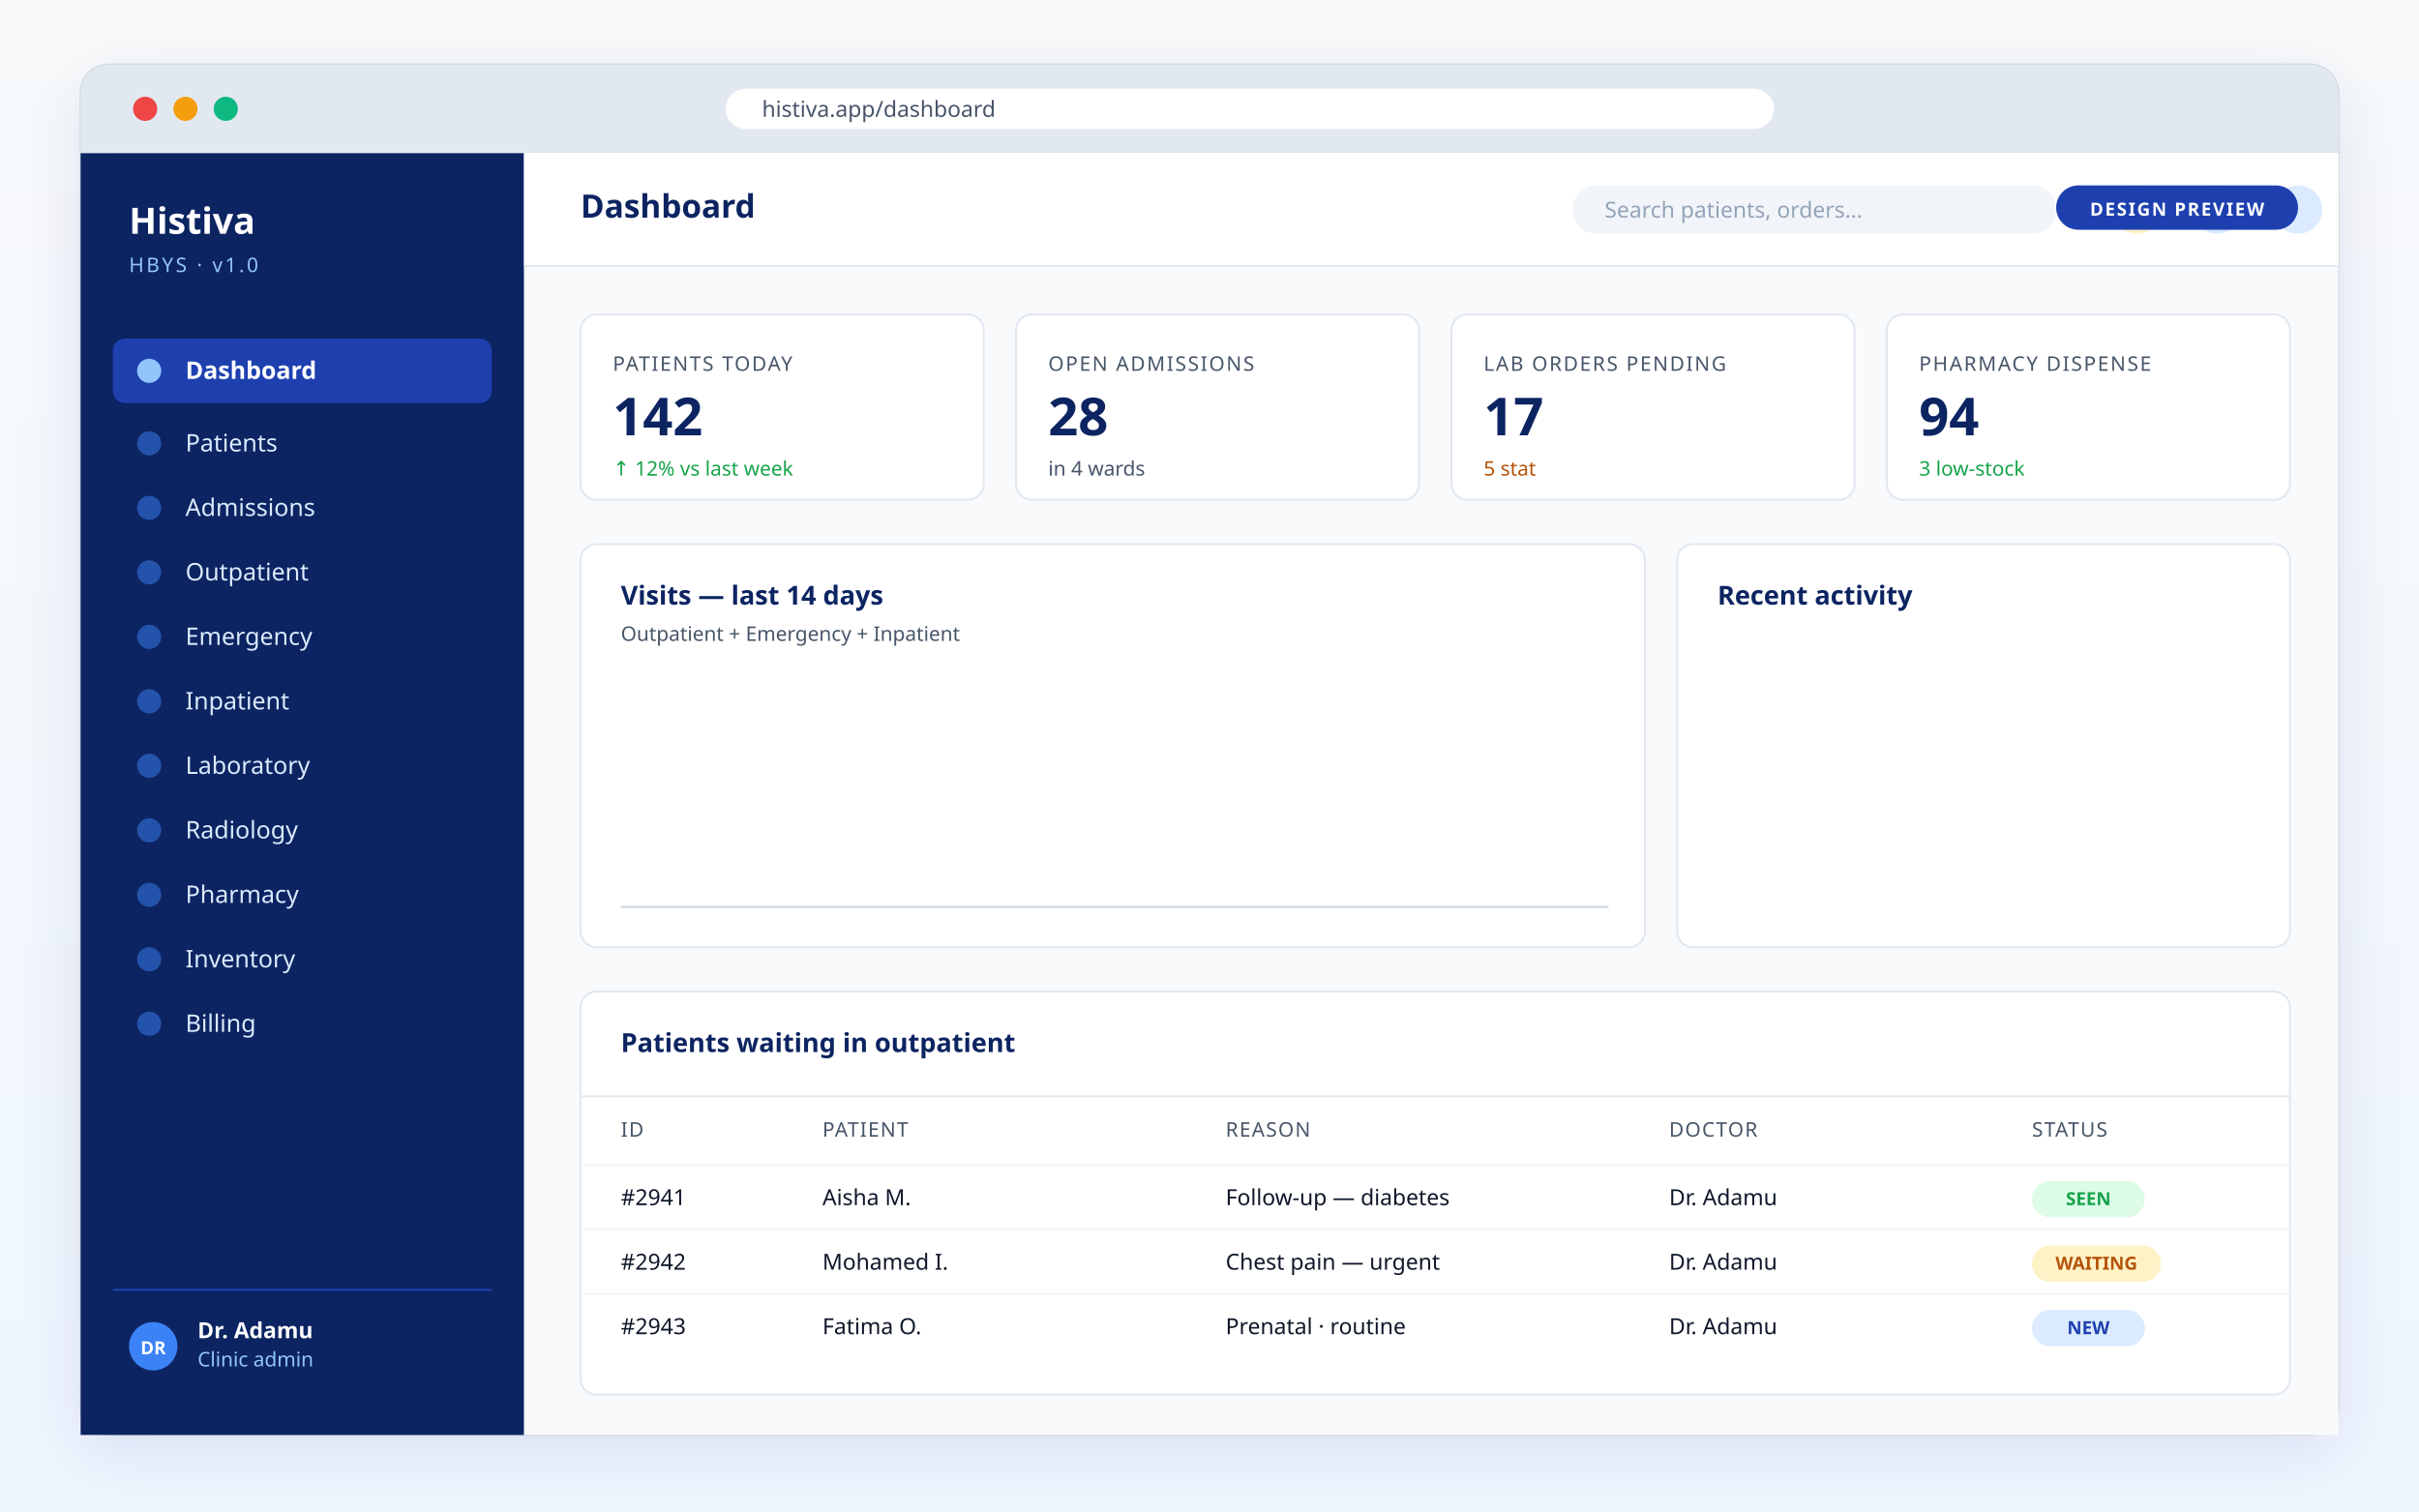
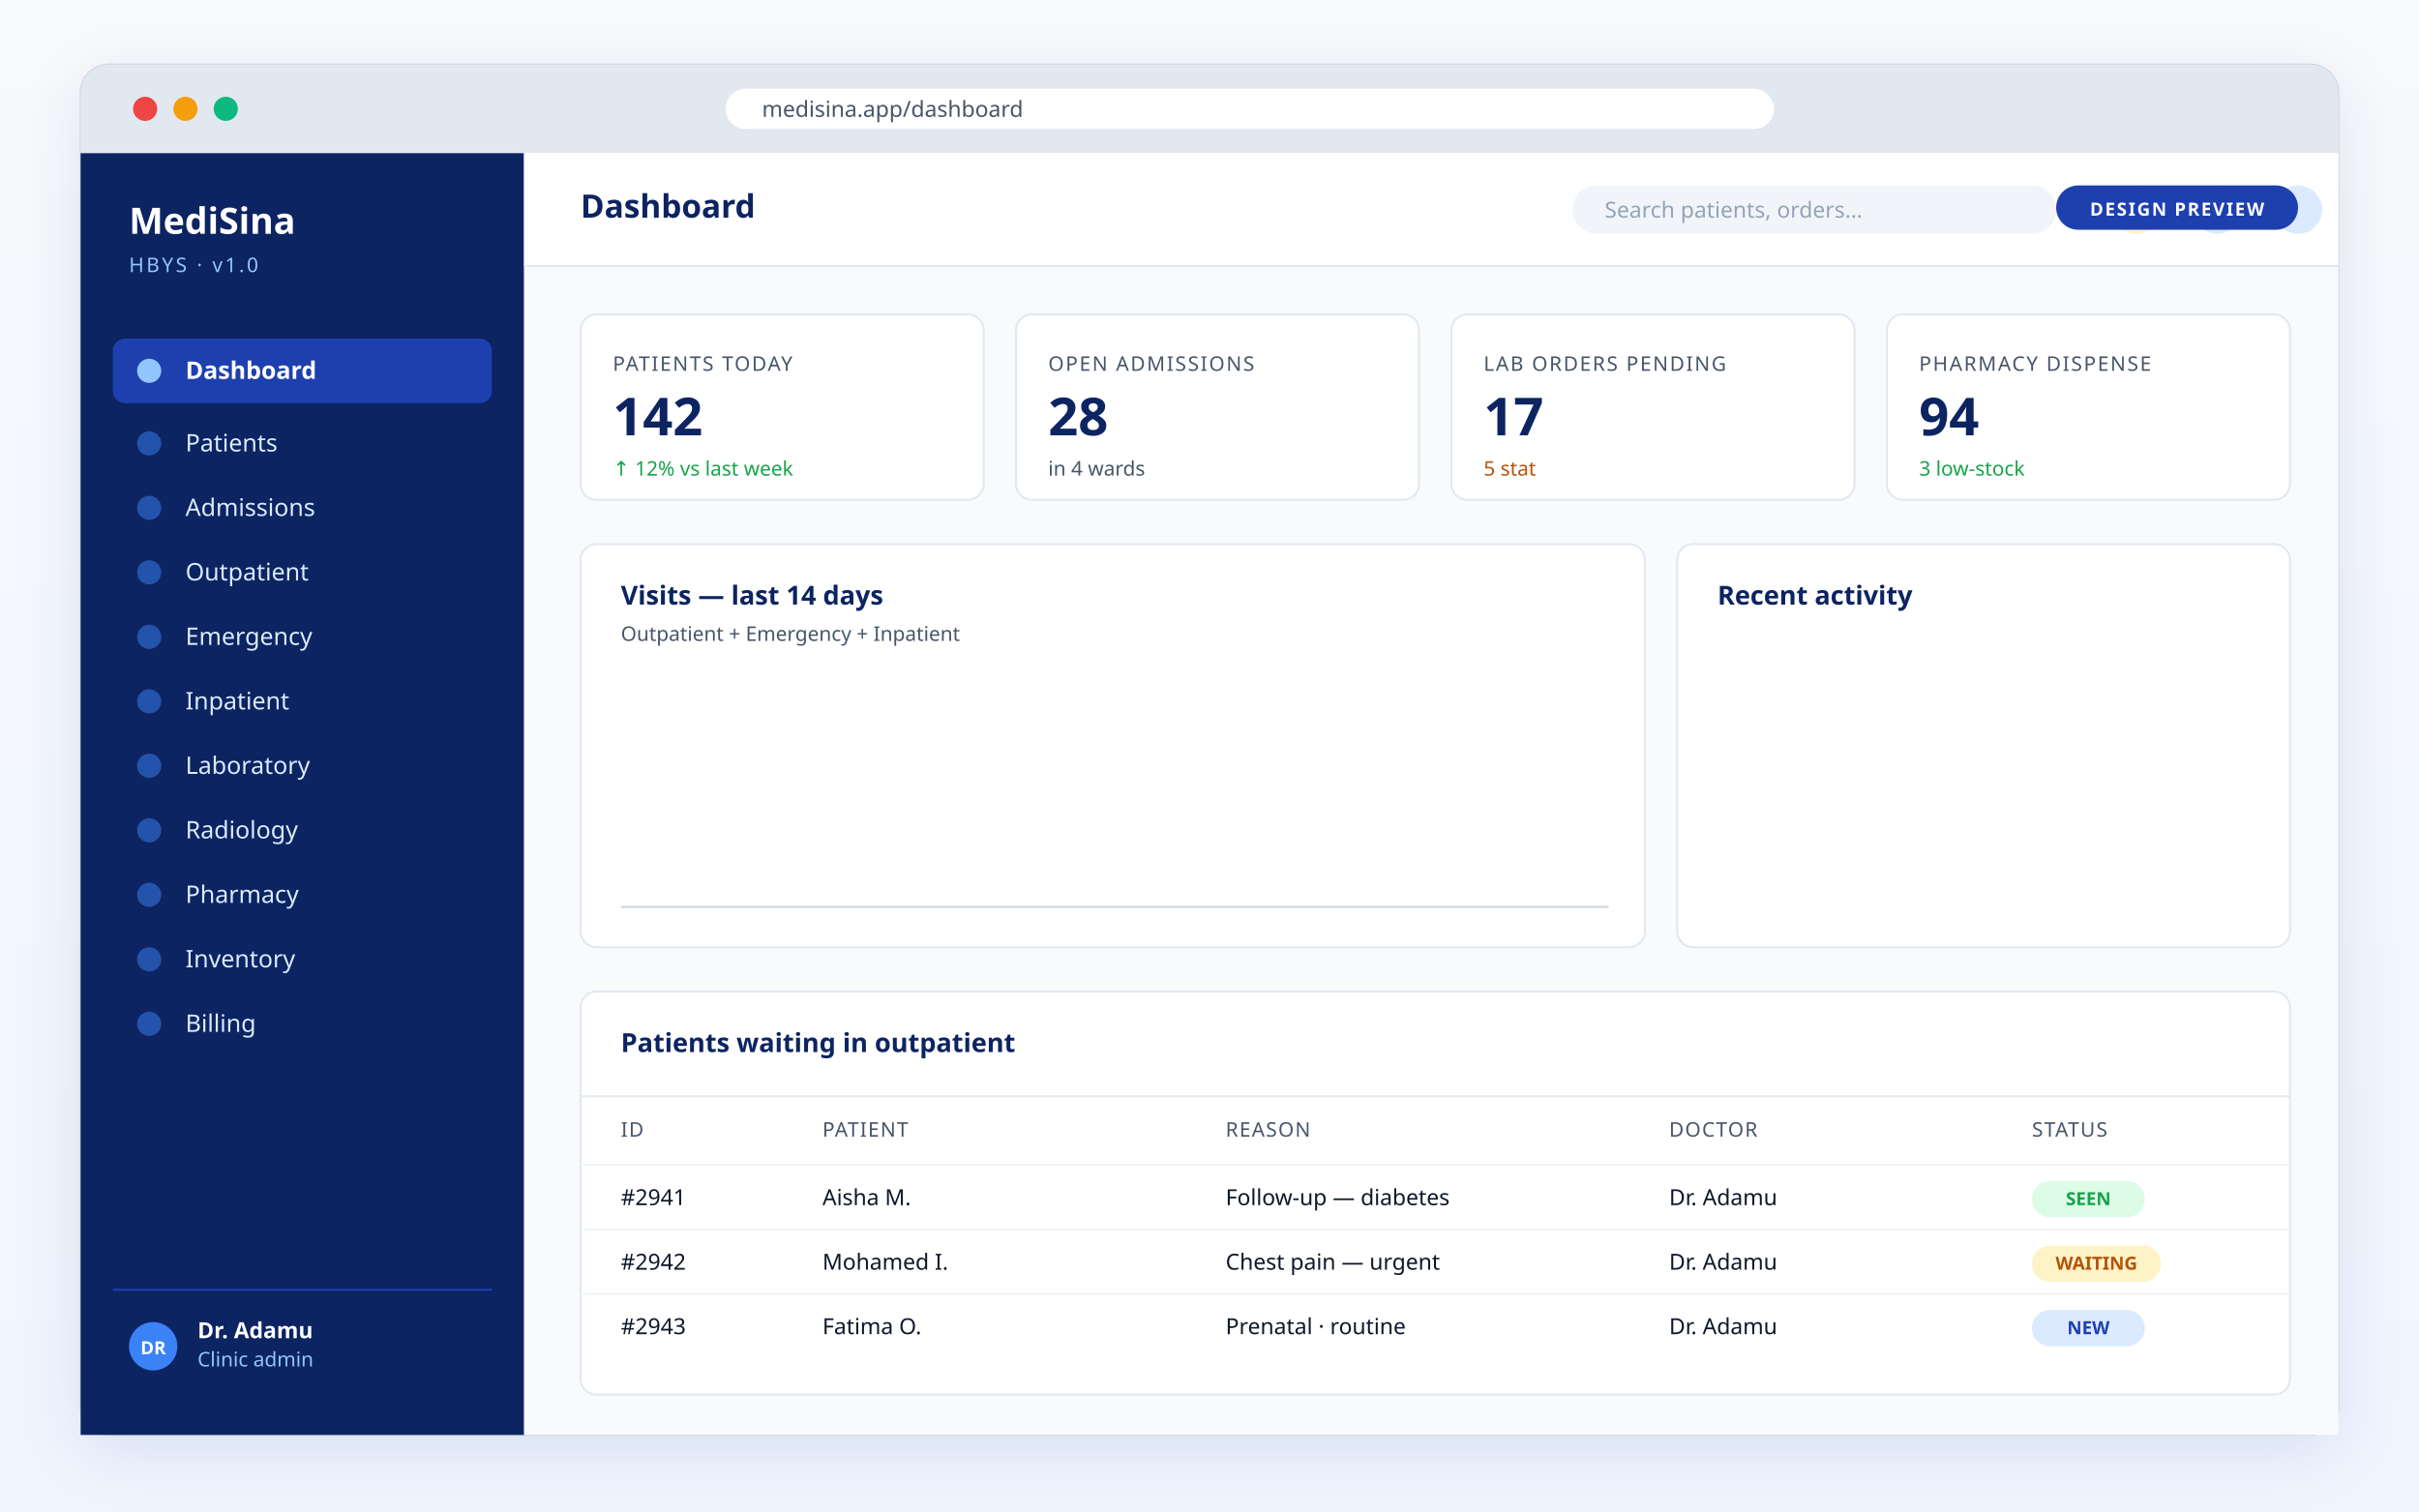
- <svg xmlns="http://www.w3.org/2000/svg" viewBox="0 0 1200 750" role="img" aria-label="Design preview of the Histiva dashboard">
+ <svg xmlns="http://www.w3.org/2000/svg" viewBox="0 0 1200 750" role="img" aria-label="Design preview of the MediSina dashboard">
  <defs>
    <linearGradient id="bg" x1="0" y1="0" x2="0" y2="1">
      <stop offset="0%" stop-color="#f8fafc" />
      <stop offset="100%" stop-color="#eff6ff" />
    </linearGradient>
    <filter id="shadow" x="-5%" y="-5%" width="110%" height="115%">
      <feDropShadow dx="0" dy="8" stdDeviation="16" flood-color="#0c2461" flood-opacity="0.10" />
    </filter>
  </defs>
  <rect width="1200" height="750" fill="url(#bg)" />
  <g filter="url(#shadow)">
    <rect x="40" y="32" width="1120" height="680" rx="14" fill="#ffffff" stroke="#cbd5e1" stroke-width="1" />
    <rect x="40" y="32" width="1120" height="44" rx="14" fill="#e2e8f0" />
    <rect x="40" y="62" width="1120" height="14" fill="#e2e8f0" />
    <circle cx="72" cy="54" r="6" fill="#ef4444" />
    <circle cx="92" cy="54" r="6" fill="#f59e0b" />
    <circle cx="112" cy="54" r="6" fill="#10b981" />
    <rect x="360" y="44" width="520" height="20" rx="10" fill="#ffffff" />
-     <text x="378" y="58" font-family="ui-sans-serif, system-ui, sans-serif" font-size="11" fill="#475569">histiva.app/dashboard</text>
+     <text x="378" y="58" font-family="ui-sans-serif, system-ui, sans-serif" font-size="11" fill="#475569">medisina.app/dashboard</text>
  </g>
  <rect x="40" y="76" width="220" height="636" fill="#0c2461" />
-   <text x="64" y="116" font-family="ui-sans-serif, system-ui, sans-serif" font-size="18" font-weight="700" fill="#ffffff">Histiva</text>
+   <text x="64" y="116" font-family="ui-sans-serif, system-ui, sans-serif" font-size="18" font-weight="700" fill="#ffffff">MediSina</text>
  <text x="64" y="135" font-family="ui-sans-serif, system-ui, sans-serif" font-size="10" fill="#93c5fd" letter-spacing="1.2">HBYS · v1.0</text>
  <g font-family="ui-sans-serif, system-ui, sans-serif" font-size="12" fill="#dbeafe">
    <rect x="56" y="168" width="188" height="32" rx="6" fill="#1e40af" />
    <circle cx="74" cy="184" r="6" fill="#93c5fd" />
    <text x="92" y="188" fill="#ffffff" font-weight="600">Dashboard</text>
    <circle cx="74" cy="220" r="6" fill="#3b82f6" opacity="0.5" />
    <text x="92" y="224">Patients</text>
    <circle cx="74" cy="252" r="6" fill="#3b82f6" opacity="0.5" />
    <text x="92" y="256">Admissions</text>
    <circle cx="74" cy="284" r="6" fill="#3b82f6" opacity="0.5" />
    <text x="92" y="288">Outpatient</text>
    <circle cx="74" cy="316" r="6" fill="#3b82f6" opacity="0.5" />
    <text x="92" y="320">Emergency</text>
    <circle cx="74" cy="348" r="6" fill="#3b82f6" opacity="0.5" />
    <text x="92" y="352">Inpatient</text>
    <circle cx="74" cy="380" r="6" fill="#3b82f6" opacity="0.5" />
    <text x="92" y="384">Laboratory</text>
    <circle cx="74" cy="412" r="6" fill="#3b82f6" opacity="0.5" />
    <text x="92" y="416">Radiology</text>
    <circle cx="74" cy="444" r="6" fill="#3b82f6" opacity="0.5" />
    <text x="92" y="448">Pharmacy</text>
    <circle cx="74" cy="476" r="6" fill="#3b82f6" opacity="0.5" />
    <text x="92" y="480">Inventory</text>
    <circle cx="74" cy="508" r="6" fill="#3b82f6" opacity="0.5" />
    <text x="92" y="512">Billing</text>
  </g>
  <line x1="56" y1="640" x2="244" y2="640" stroke="#1e40af" stroke-width="1" />
  <circle cx="76" cy="668" r="12" fill="#3b82f6" />
  <text x="76" y="672" font-family="ui-sans-serif, system-ui, sans-serif" font-size="9" fill="#ffffff" font-weight="700" text-anchor="middle">DR</text>
  <text x="98" y="664" font-family="ui-sans-serif, system-ui, sans-serif" font-size="11" fill="#ffffff" font-weight="600">Dr. Adamu</text>
  <text x="98" y="678" font-family="ui-sans-serif, system-ui, sans-serif" font-size="10" fill="#93c5fd">Clinic admin</text>
  <rect x="260" y="76" width="900" height="636" fill="#f8fafc" />
  <rect x="260" y="76" width="900" height="56" fill="#ffffff" />
  <line x1="260" y1="132" x2="1160" y2="132" stroke="#e2e8f0" stroke-width="1" />
  <text x="288" y="108" font-family="ui-sans-serif, system-ui, sans-serif" font-size="16" font-weight="700" fill="#0c2461">Dashboard</text>
  <rect x="780" y="92" width="240" height="24" rx="12" fill="#f1f5f9" />
  <text x="796" y="108" font-family="ui-sans-serif, system-ui, sans-serif" font-size="11" fill="#94a3b8">Search patients, orders…</text>
  <circle cx="1060" cy="104" r="12" fill="#fef3c7" />
  <text x="1060" y="108" font-family="ui-sans-serif, system-ui, sans-serif" font-size="10" fill="#b45309" font-weight="700" text-anchor="middle">3</text>
  <circle cx="1100" cy="104" r="12" fill="#dbeafe" />
  <circle cx="1140" cy="104" r="12" fill="#dbeafe" />
  <g font-family="ui-sans-serif, system-ui, sans-serif">
    <g transform="translate(288, 156)">
      <rect width="200" height="92" rx="8" fill="#ffffff" stroke="#e2e8f0" />
      <text x="16" y="28" font-size="10" fill="#475569" letter-spacing="0.8">PATIENTS TODAY</text>
      <text x="16" y="60" font-size="26" font-weight="700" fill="#0c2461">142</text>
      <text x="16" y="80" font-size="10" fill="#16a34a">↑ 12% vs last week</text>
    </g>
    <g transform="translate(504, 156)">
      <rect width="200" height="92" rx="8" fill="#ffffff" stroke="#e2e8f0" />
      <text x="16" y="28" font-size="10" fill="#475569" letter-spacing="0.8">OPEN ADMISSIONS</text>
      <text x="16" y="60" font-size="26" font-weight="700" fill="#0c2461">28</text>
      <text x="16" y="80" font-size="10" fill="#475569">in 4 wards</text>
    </g>
    <g transform="translate(720, 156)">
      <rect width="200" height="92" rx="8" fill="#ffffff" stroke="#e2e8f0" />
      <text x="16" y="28" font-size="10" fill="#475569" letter-spacing="0.8">LAB ORDERS PENDING</text>
      <text x="16" y="60" font-size="26" font-weight="700" fill="#0c2461">17</text>
      <text x="16" y="80" font-size="10" fill="#b45309">5 stat</text>
    </g>
    <g transform="translate(936, 156)">
      <rect width="200" height="92" rx="8" fill="#ffffff" stroke="#e2e8f0" />
      <text x="16" y="28" font-size="10" fill="#475569" letter-spacing="0.8">PHARMACY DISPENSE</text>
      <text x="16" y="60" font-size="26" font-weight="700" fill="#0c2461">94</text>
      <text x="16" y="80" font-size="10" fill="#16a34a">3 low-stock</text>
    </g>
  </g>
  <g font-family="ui-sans-serif, system-ui, sans-serif" transform="translate(288, 270)">
    <rect width="528" height="200" rx="8" fill="#ffffff" stroke="#e2e8f0" />
    <text x="20" y="30" font-size="13" font-weight="600" fill="#0c2461">Visits — last 14 days</text>
    <text x="20" y="48" font-size="10" fill="#475569">Outpatient + Emergency + Inpatient</text>
    <g transform="translate(20, 80)">
      <rect x="0" y="100" width="22" height="0" rx="2" fill="#1e40af">
        <animate attributeName="height" from="0" to="40" dur="0.5s" begin="0.2s" fill="freeze" />
        <animate attributeName="y" from="100" to="60" dur="0.5s" begin="0.2s" fill="freeze" />
      </rect>
      <rect x="36" y="100" width="22" height="0" rx="2" fill="#1e40af">
        <animate attributeName="height" from="0" to="52" dur="0.5s" begin="0.25s" fill="freeze" />
        <animate attributeName="y" from="100" to="48" dur="0.5s" begin="0.25s" fill="freeze" />
      </rect>
      <rect x="72" y="100" width="22" height="0" rx="2" fill="#1e40af">
        <animate attributeName="height" from="0" to="60" dur="0.5s" begin="0.3s" fill="freeze" />
        <animate attributeName="y" from="100" to="40" dur="0.5s" begin="0.3s" fill="freeze" />
      </rect>
      <rect x="108" y="100" width="22" height="0" rx="2" fill="#1e40af">
        <animate attributeName="height" from="0" to="44" dur="0.5s" begin="0.35s" fill="freeze" />
        <animate attributeName="y" from="100" to="56" dur="0.5s" begin="0.35s" fill="freeze" />
      </rect>
      <rect x="144" y="100" width="22" height="0" rx="2" fill="#1e40af">
        <animate attributeName="height" from="0" to="68" dur="0.5s" begin="0.4s" fill="freeze" />
        <animate attributeName="y" from="100" to="32" dur="0.5s" begin="0.4s" fill="freeze" />
      </rect>
      <rect x="180" y="100" width="22" height="0" rx="2" fill="#1e40af">
        <animate attributeName="height" from="0" to="64" dur="0.5s" begin="0.45s" fill="freeze" />
        <animate attributeName="y" from="100" to="36" dur="0.5s" begin="0.45s" fill="freeze" />
      </rect>
      <rect x="216" y="100" width="22" height="0" rx="2" fill="#1e40af">
        <animate attributeName="height" from="0" to="56" dur="0.5s" begin="0.5s" fill="freeze" />
        <animate attributeName="y" from="100" to="44" dur="0.5s" begin="0.5s" fill="freeze" />
      </rect>
      <rect x="252" y="100" width="22" height="0" rx="2" fill="#3b82f6">
        <animate attributeName="height" from="0" to="76" dur="0.5s" begin="0.55s" fill="freeze" />
        <animate attributeName="y" from="100" to="24" dur="0.5s" begin="0.55s" fill="freeze" />
      </rect>
      <rect x="288" y="100" width="22" height="0" rx="2" fill="#3b82f6">
        <animate attributeName="height" from="0" to="64" dur="0.5s" begin="0.6s" fill="freeze" />
        <animate attributeName="y" from="100" to="36" dur="0.5s" begin="0.6s" fill="freeze" />
      </rect>
      <rect x="324" y="100" width="22" height="0" rx="2" fill="#3b82f6">
        <animate attributeName="height" from="0" to="84" dur="0.5s" begin="0.65s" fill="freeze" />
        <animate attributeName="y" from="100" to="16" dur="0.5s" begin="0.65s" fill="freeze" />
      </rect>
      <rect x="360" y="100" width="22" height="0" rx="2" fill="#3b82f6">
        <animate attributeName="height" from="0" to="72" dur="0.5s" begin="0.7s" fill="freeze" />
        <animate attributeName="y" from="100" to="28" dur="0.5s" begin="0.7s" fill="freeze" />
      </rect>
      <rect x="396" y="100" width="22" height="0" rx="2" fill="#3b82f6">
        <animate attributeName="height" from="0" to="60" dur="0.5s" begin="0.75s" fill="freeze" />
        <animate attributeName="y" from="100" to="40" dur="0.5s" begin="0.75s" fill="freeze" />
      </rect>
      <rect x="432" y="100" width="22" height="0" rx="2" fill="#3b82f6">
        <animate attributeName="height" from="0" to="80" dur="0.5s" begin="0.8s" fill="freeze" />
        <animate attributeName="y" from="100" to="20" dur="0.5s" begin="0.8s" fill="freeze" />
      </rect>
      <rect x="468" y="100" width="22" height="0" rx="2" fill="#3b82f6">
        <animate attributeName="height" from="0" to="88" dur="0.5s" begin="0.85s" fill="freeze" />
        <animate attributeName="y" from="100" to="12" dur="0.5s" begin="0.85s" fill="freeze" />
      </rect>
    </g>
    <line x1="20" y1="180" x2="510" y2="180" stroke="#cbd5e1" stroke-width="1" />
  </g>
  <g font-family="ui-sans-serif, system-ui, sans-serif" transform="translate(832, 270)">
    <rect width="304" height="200" rx="8" fill="#ffffff" stroke="#e2e8f0" />
    <text x="20" y="30" font-size="13" font-weight="600" fill="#0c2461">Recent activity</text>
    <g transform="translate(20, 56)" opacity="0">
      <animate attributeName="opacity" from="0" to="1" dur="0.5s" begin="1.4s" fill="freeze" />
      <circle cx="6" cy="6" r="4" fill="#16a34a">
        <animate attributeName="r" values="4;5;4" dur="2.4s" begin="2s" repeatCount="indefinite" />
      </circle>
      <text x="22" y="10" font-size="11" fill="#0f172a">Lab result confirmed</text>
      <text x="22" y="24" font-size="10" fill="#475569">Patient #2941 · just now</text>
    </g>
    <g transform="translate(20, 96)" opacity="0">
      <animate attributeName="opacity" from="0" to="1" dur="0.5s" begin="1.7s" fill="freeze" />
      <circle cx="6" cy="6" r="4" fill="#3b82f6" />
      <text x="22" y="10" font-size="11" fill="#0f172a">New admission</text>
      <text x="22" y="24" font-size="10" fill="#475569">Ward 3 · Bed 12 · 8 min ago</text>
    </g>
    <g transform="translate(20, 136)" opacity="0">
      <animate attributeName="opacity" from="0" to="1" dur="0.5s" begin="2.0s" fill="freeze" />
      <circle cx="6" cy="6" r="4" fill="#f59e0b" />
      <text x="22" y="10" font-size="11" fill="#0f172a">Low stock alert</text>
      <text x="22" y="24" font-size="10" fill="#475569">Paracetamol 500mg · 14 min ago</text>
    </g>
  </g>
  <g font-family="ui-sans-serif, system-ui, sans-serif" transform="translate(288, 492)">
    <rect width="848" height="200" rx="8" fill="#ffffff" stroke="#e2e8f0" />
    <text x="20" y="30" font-size="13" font-weight="600" fill="#0c2461">Patients waiting in outpatient</text>
    <line x1="0" y1="52" x2="848" y2="52" stroke="#e2e8f0" stroke-width="1" />
    <g font-size="10" fill="#475569" letter-spacing="0.6">
      <text x="20" y="72">ID</text>
      <text x="120" y="72">PATIENT</text>
      <text x="320" y="72">REASON</text>
      <text x="540" y="72">DOCTOR</text>
      <text x="720" y="72">STATUS</text>
    </g>
    <g font-size="11" fill="#0f172a">
      <line x1="0" y1="86" x2="848" y2="86" stroke="#f1f5f9" />
      <text x="20" y="106">#2941</text>
      <text x="120" y="106">Aisha M.</text>
      <text x="320" y="106">Follow-up — diabetes</text>
      <text x="540" y="106">Dr. Adamu</text>
      <rect x="720" y="94" width="56" height="18" rx="9" fill="#dcfce7" />
      <text x="748" y="106" font-size="9" fill="#16a34a" font-weight="600" text-anchor="middle">SEEN</text>
      <line x1="0" y1="118" x2="848" y2="118" stroke="#f1f5f9" />
      <text x="20" y="138">#2942</text>
      <text x="120" y="138">Mohamed I.</text>
      <text x="320" y="138">Chest pain — urgent</text>
      <text x="540" y="138">Dr. Adamu</text>
      <rect x="720" y="126" width="64" height="18" rx="9" fill="#fef3c7">
        <animate attributeName="fill" values="#fef3c7;#fde68a;#fef3c7" dur="2.6s" repeatCount="indefinite" />
      </rect>
      <text x="752" y="138" font-size="9" fill="#b45309" font-weight="600" text-anchor="middle">WAITING</text>
      <line x1="0" y1="150" x2="848" y2="150" stroke="#f1f5f9" />
      <text x="20" y="170">#2943</text>
      <text x="120" y="170">Fatima O.</text>
      <text x="320" y="170">Prenatal · routine</text>
      <text x="540" y="170">Dr. Adamu</text>
      <rect x="720" y="158" width="56" height="18" rx="9" fill="#dbeafe" />
      <text x="748" y="170" font-size="9" fill="#1e40af" font-weight="600" text-anchor="middle">NEW</text>
    </g>
  </g>
  <g transform="translate(1020, 92)">
    <rect width="120" height="22" rx="11" fill="#1e40af" />
    <text x="60" y="15" font-family="ui-sans-serif, system-ui, sans-serif" font-size="9" font-weight="700" fill="#ffffff" text-anchor="middle" letter-spacing="0.8">DESIGN PREVIEW</text>
  </g>
</svg>
